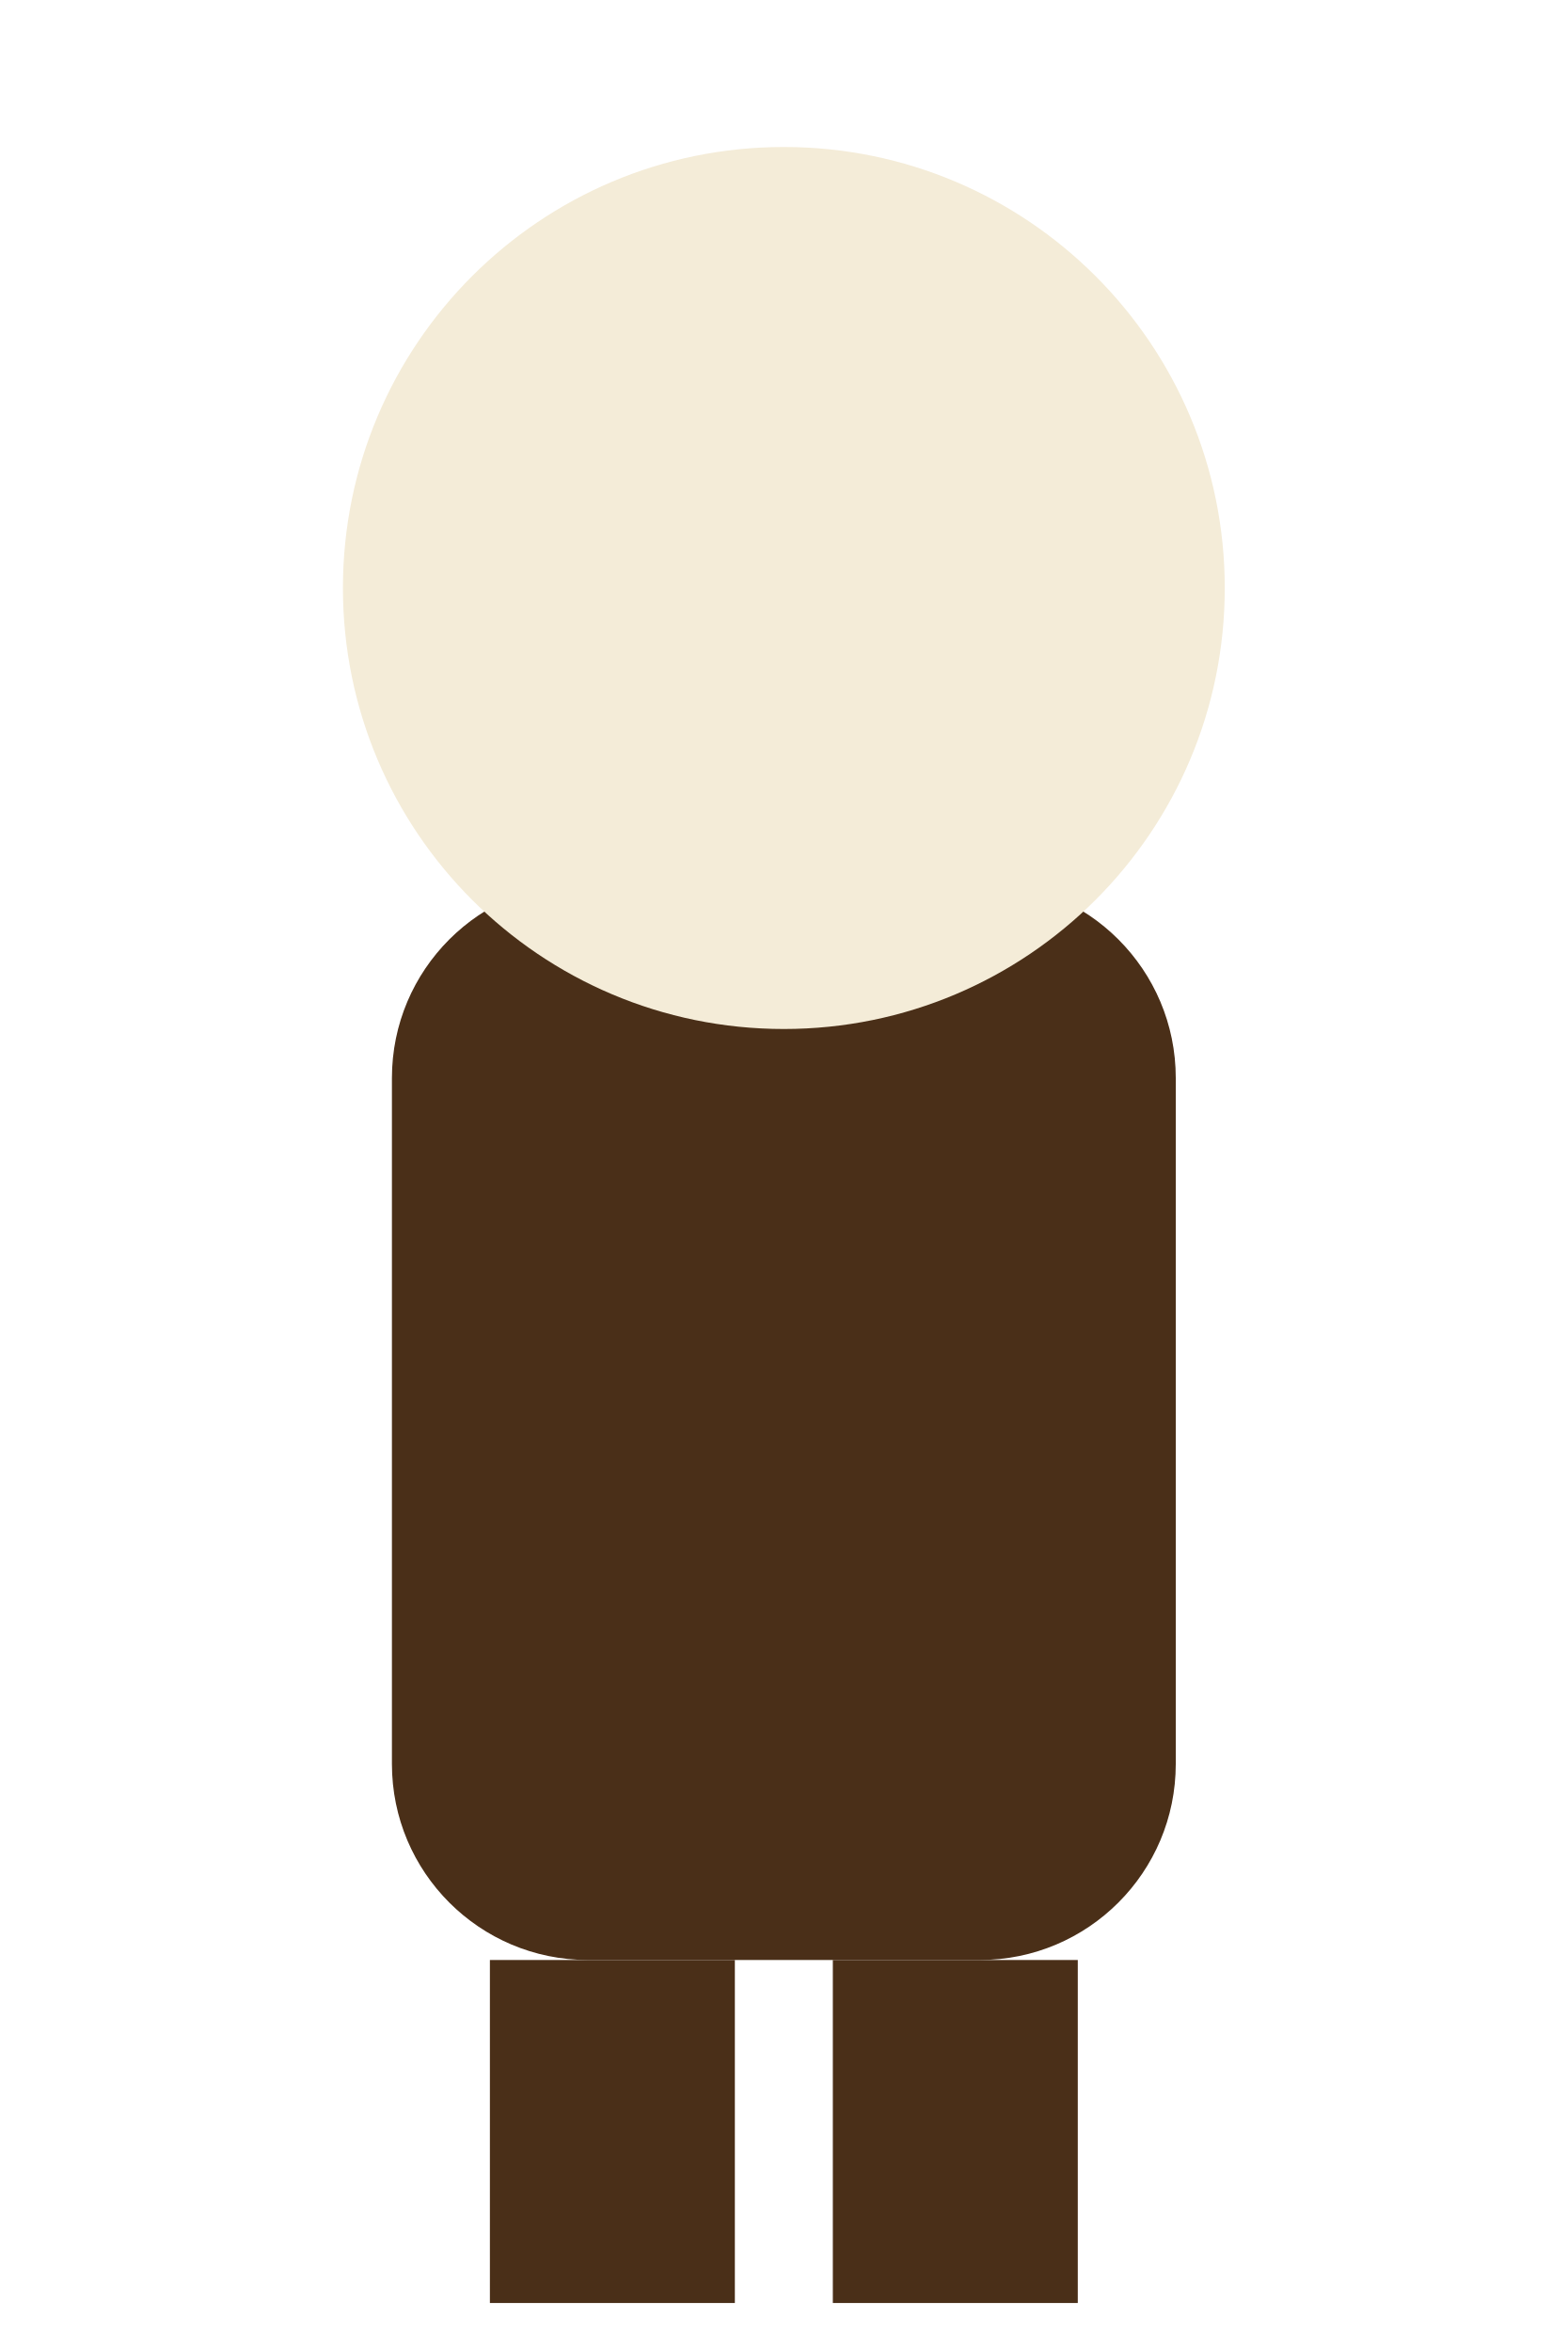
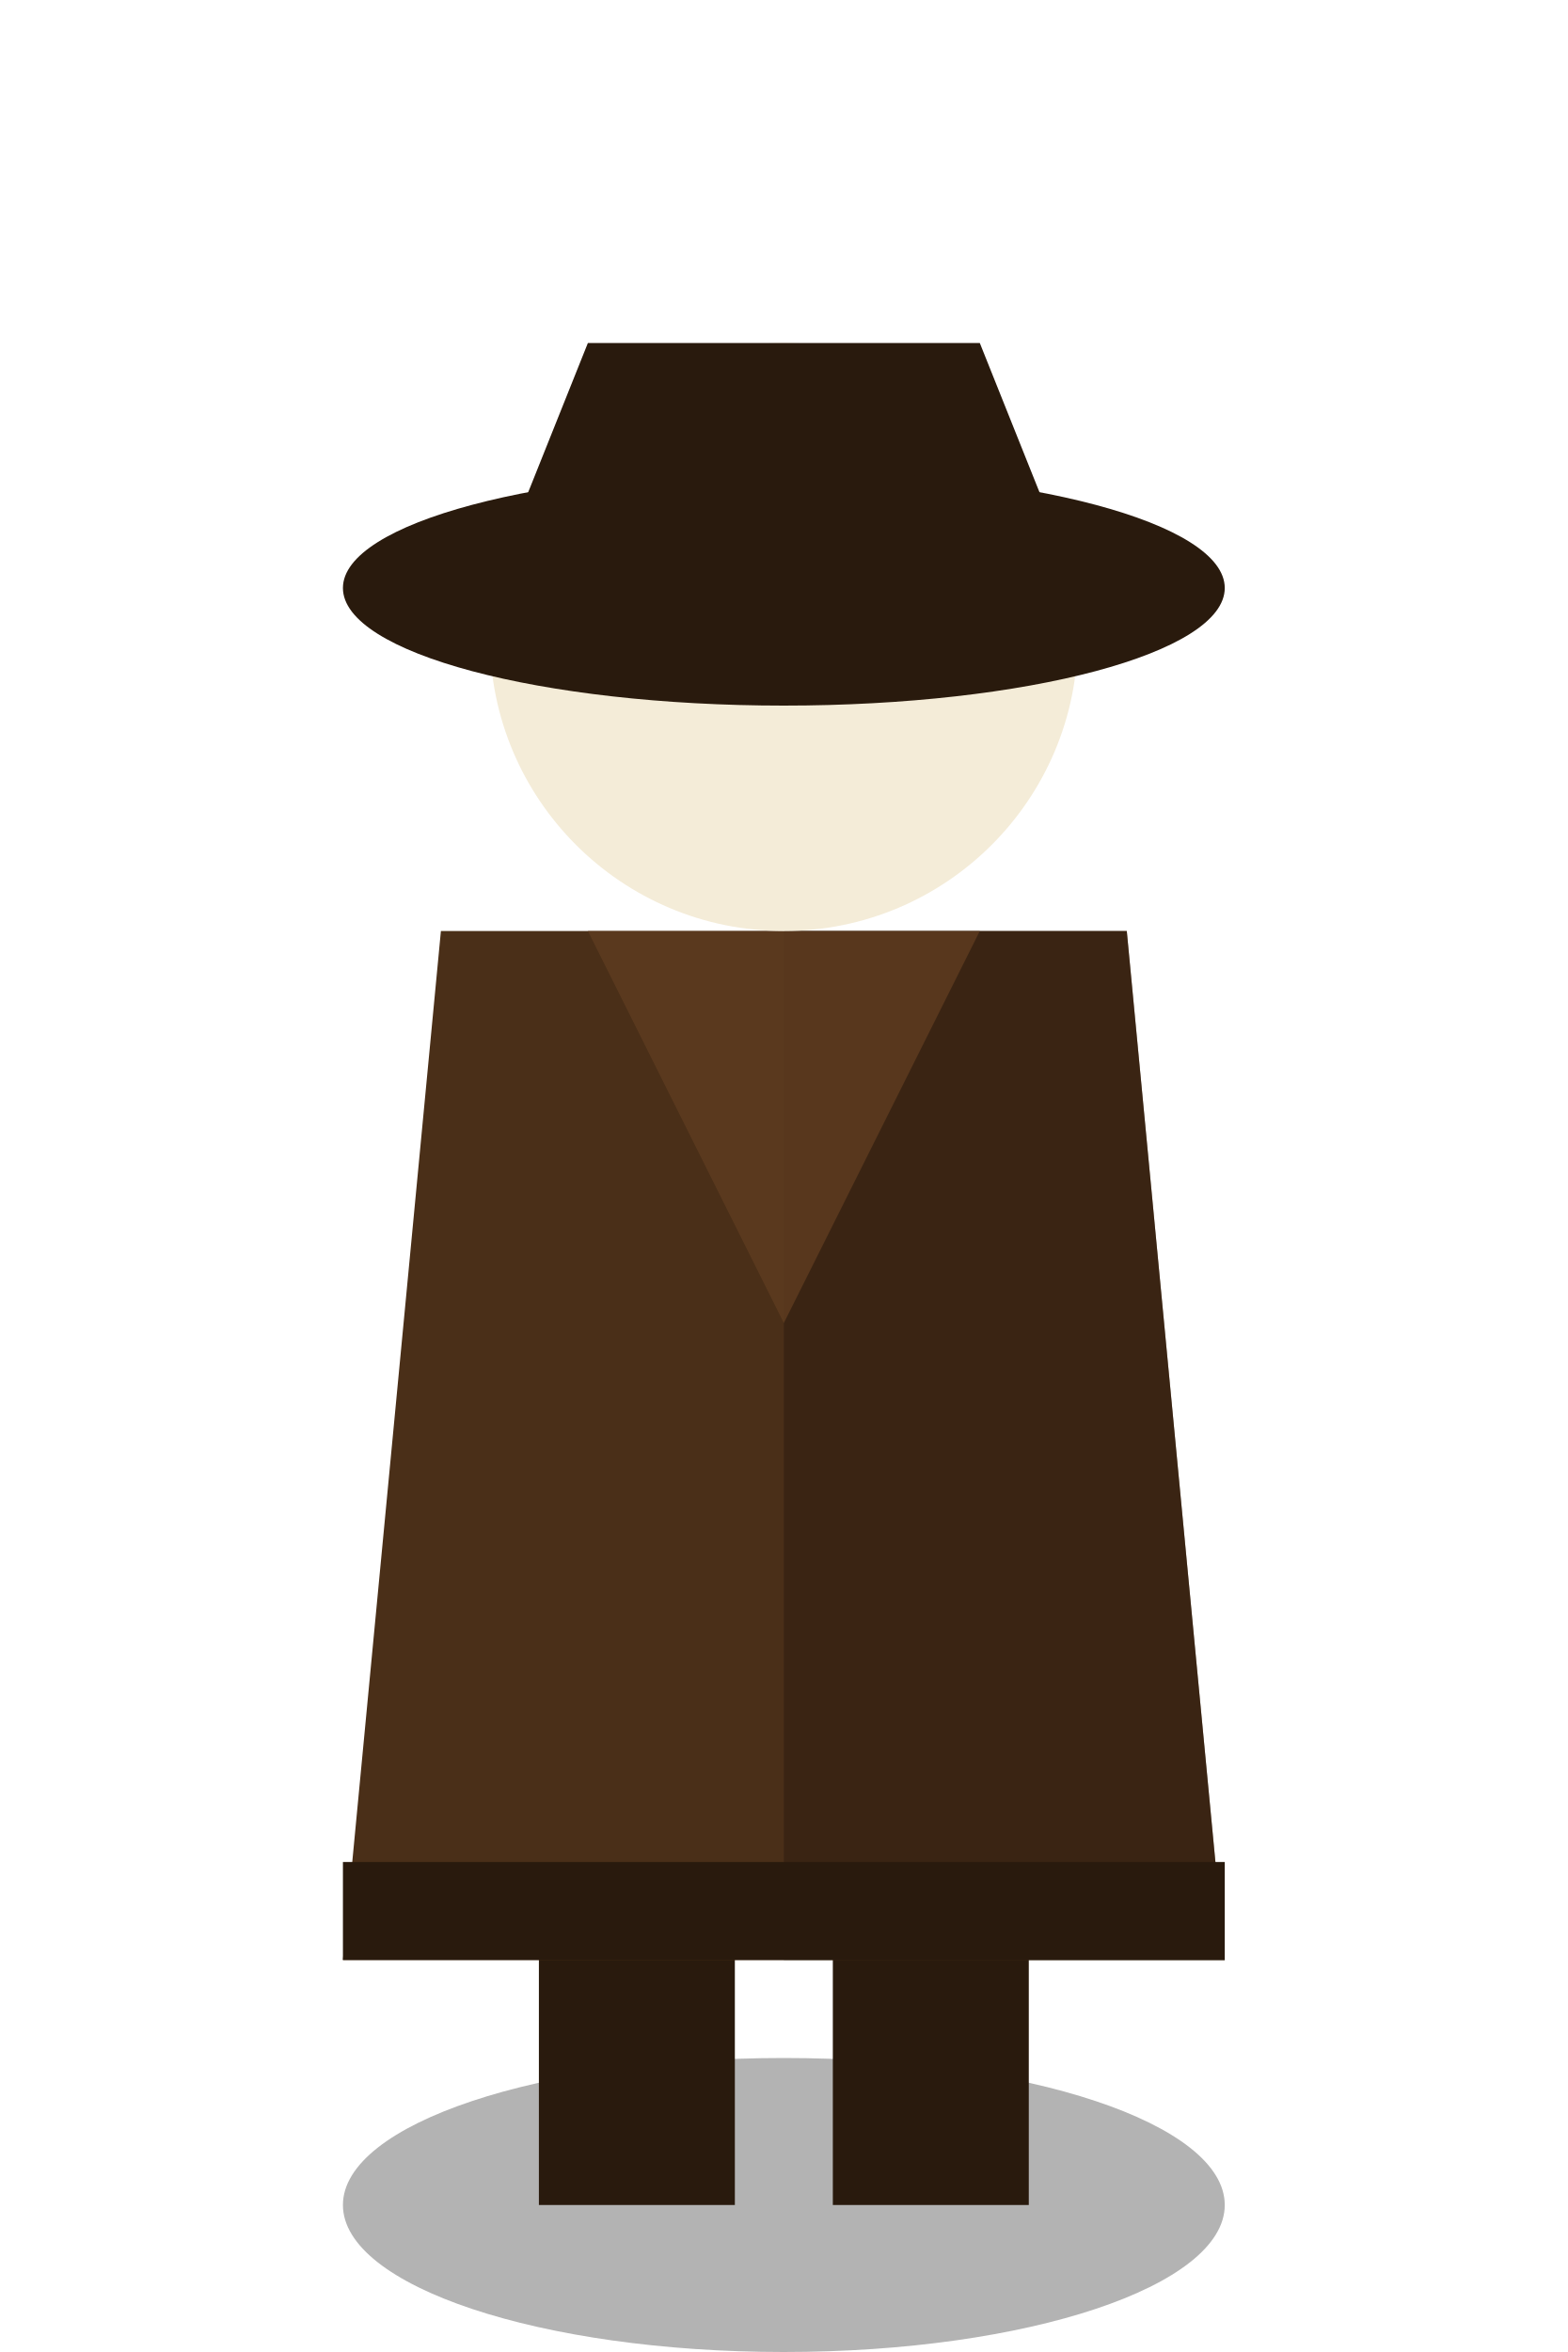
<svg xmlns="http://www.w3.org/2000/svg" width="32" height="48" viewBox="0 0 32 48">
-   <rect x="8" y="18" width="16" height="22" rx="4" fill="#4a2f18" />
-   <circle cx="16" cy="12" r="9" fill="#f4ecd8" />
-   <rect x="10" y="40" width="5" height="7" fill="#4a2f18" />
-   <rect x="17" y="40" width="5" height="7" fill="#4a2f18" />
+   <ellipse cx="16" cy="45" rx="9" ry="3" fill="#000000" opacity="0.3" />
+   <rect x="11" y="38" width="4" height="7" fill="#291a0d" />
+   <rect x="17" y="38" width="4" height="7" fill="#291a0d" />
+   <polygon points="9,19 23,19 25,40 7,40" fill="#4a2f18" />
+   <polygon points="16,19 23,19 25,40 16,40" fill="#291a0d" opacity="0.5" />
+   <polygon points="12,19 20,19 16,27" fill="#5d3b1e" opacity="0.85" />
+   <rect x="7" y="38" width="18" height="2" fill="#291a0d" />
+   <circle cx="16" cy="13" r="6" fill="#f4ecd8" />
+   <polygon points="10,12 22,12 20,7 12,7" fill="#291a0d" />
+   <ellipse cx="16" cy="12" rx="9" ry="2.4" fill="#291a0d" />
</svg>
